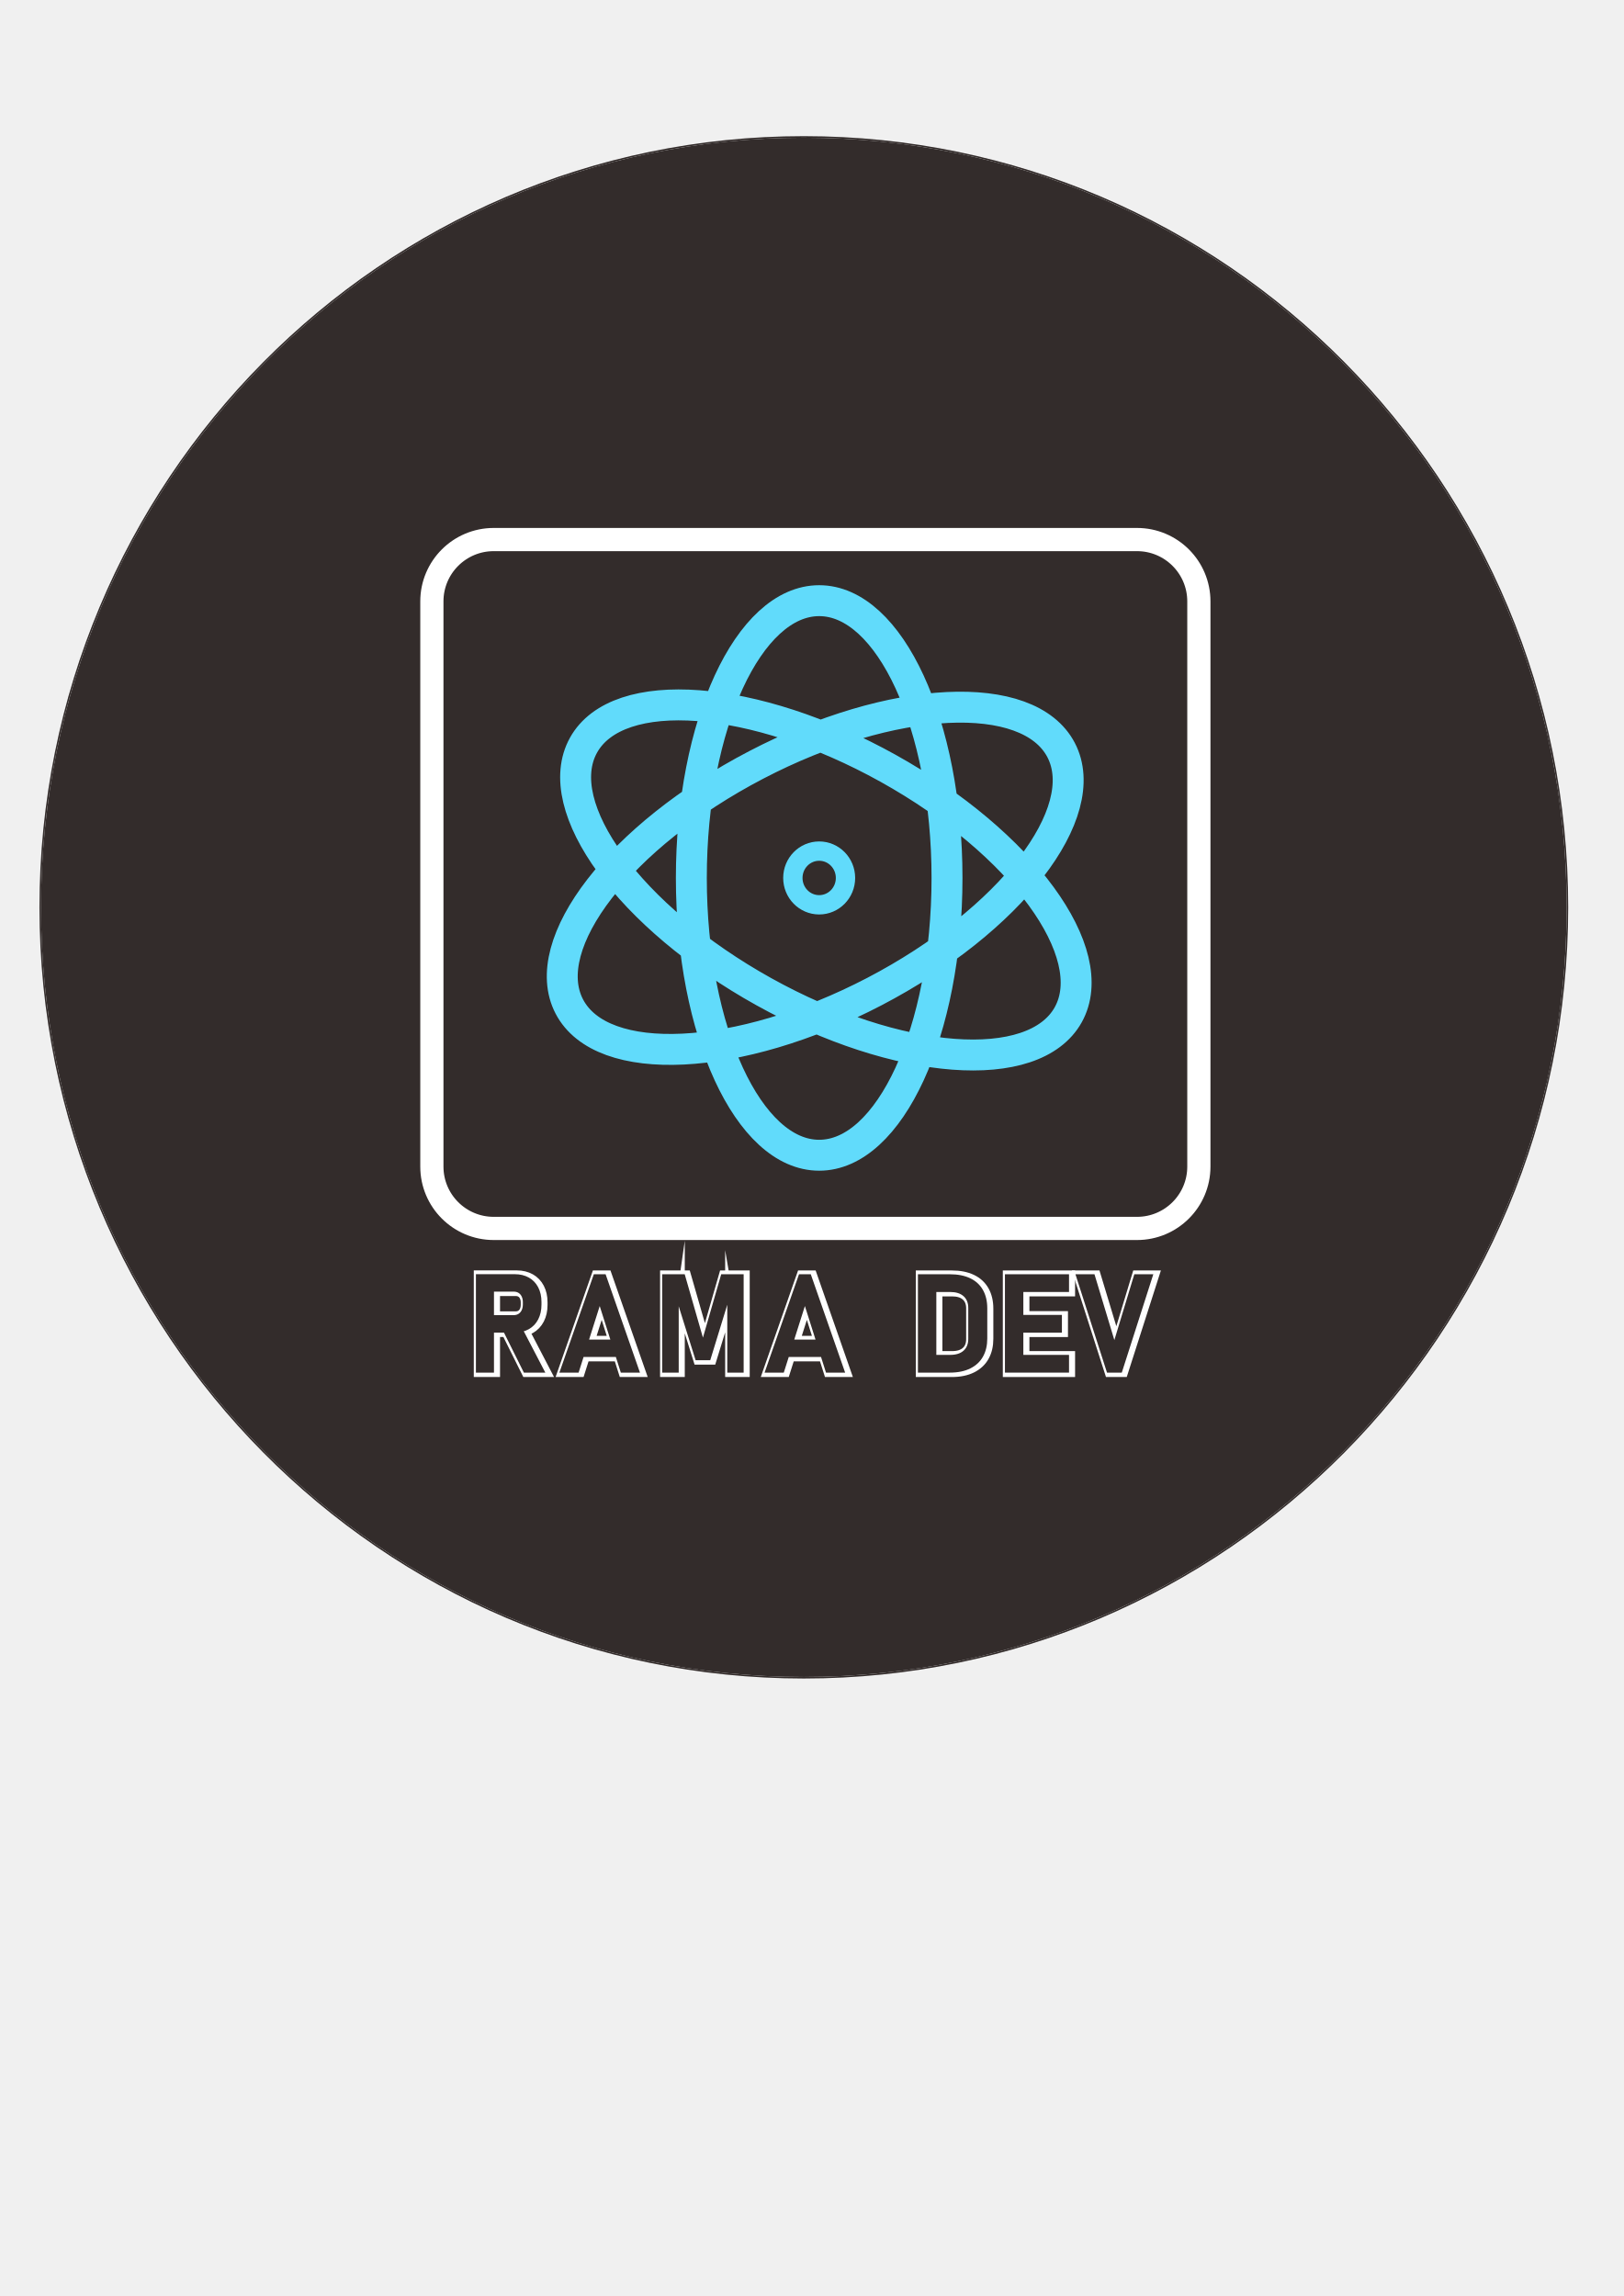
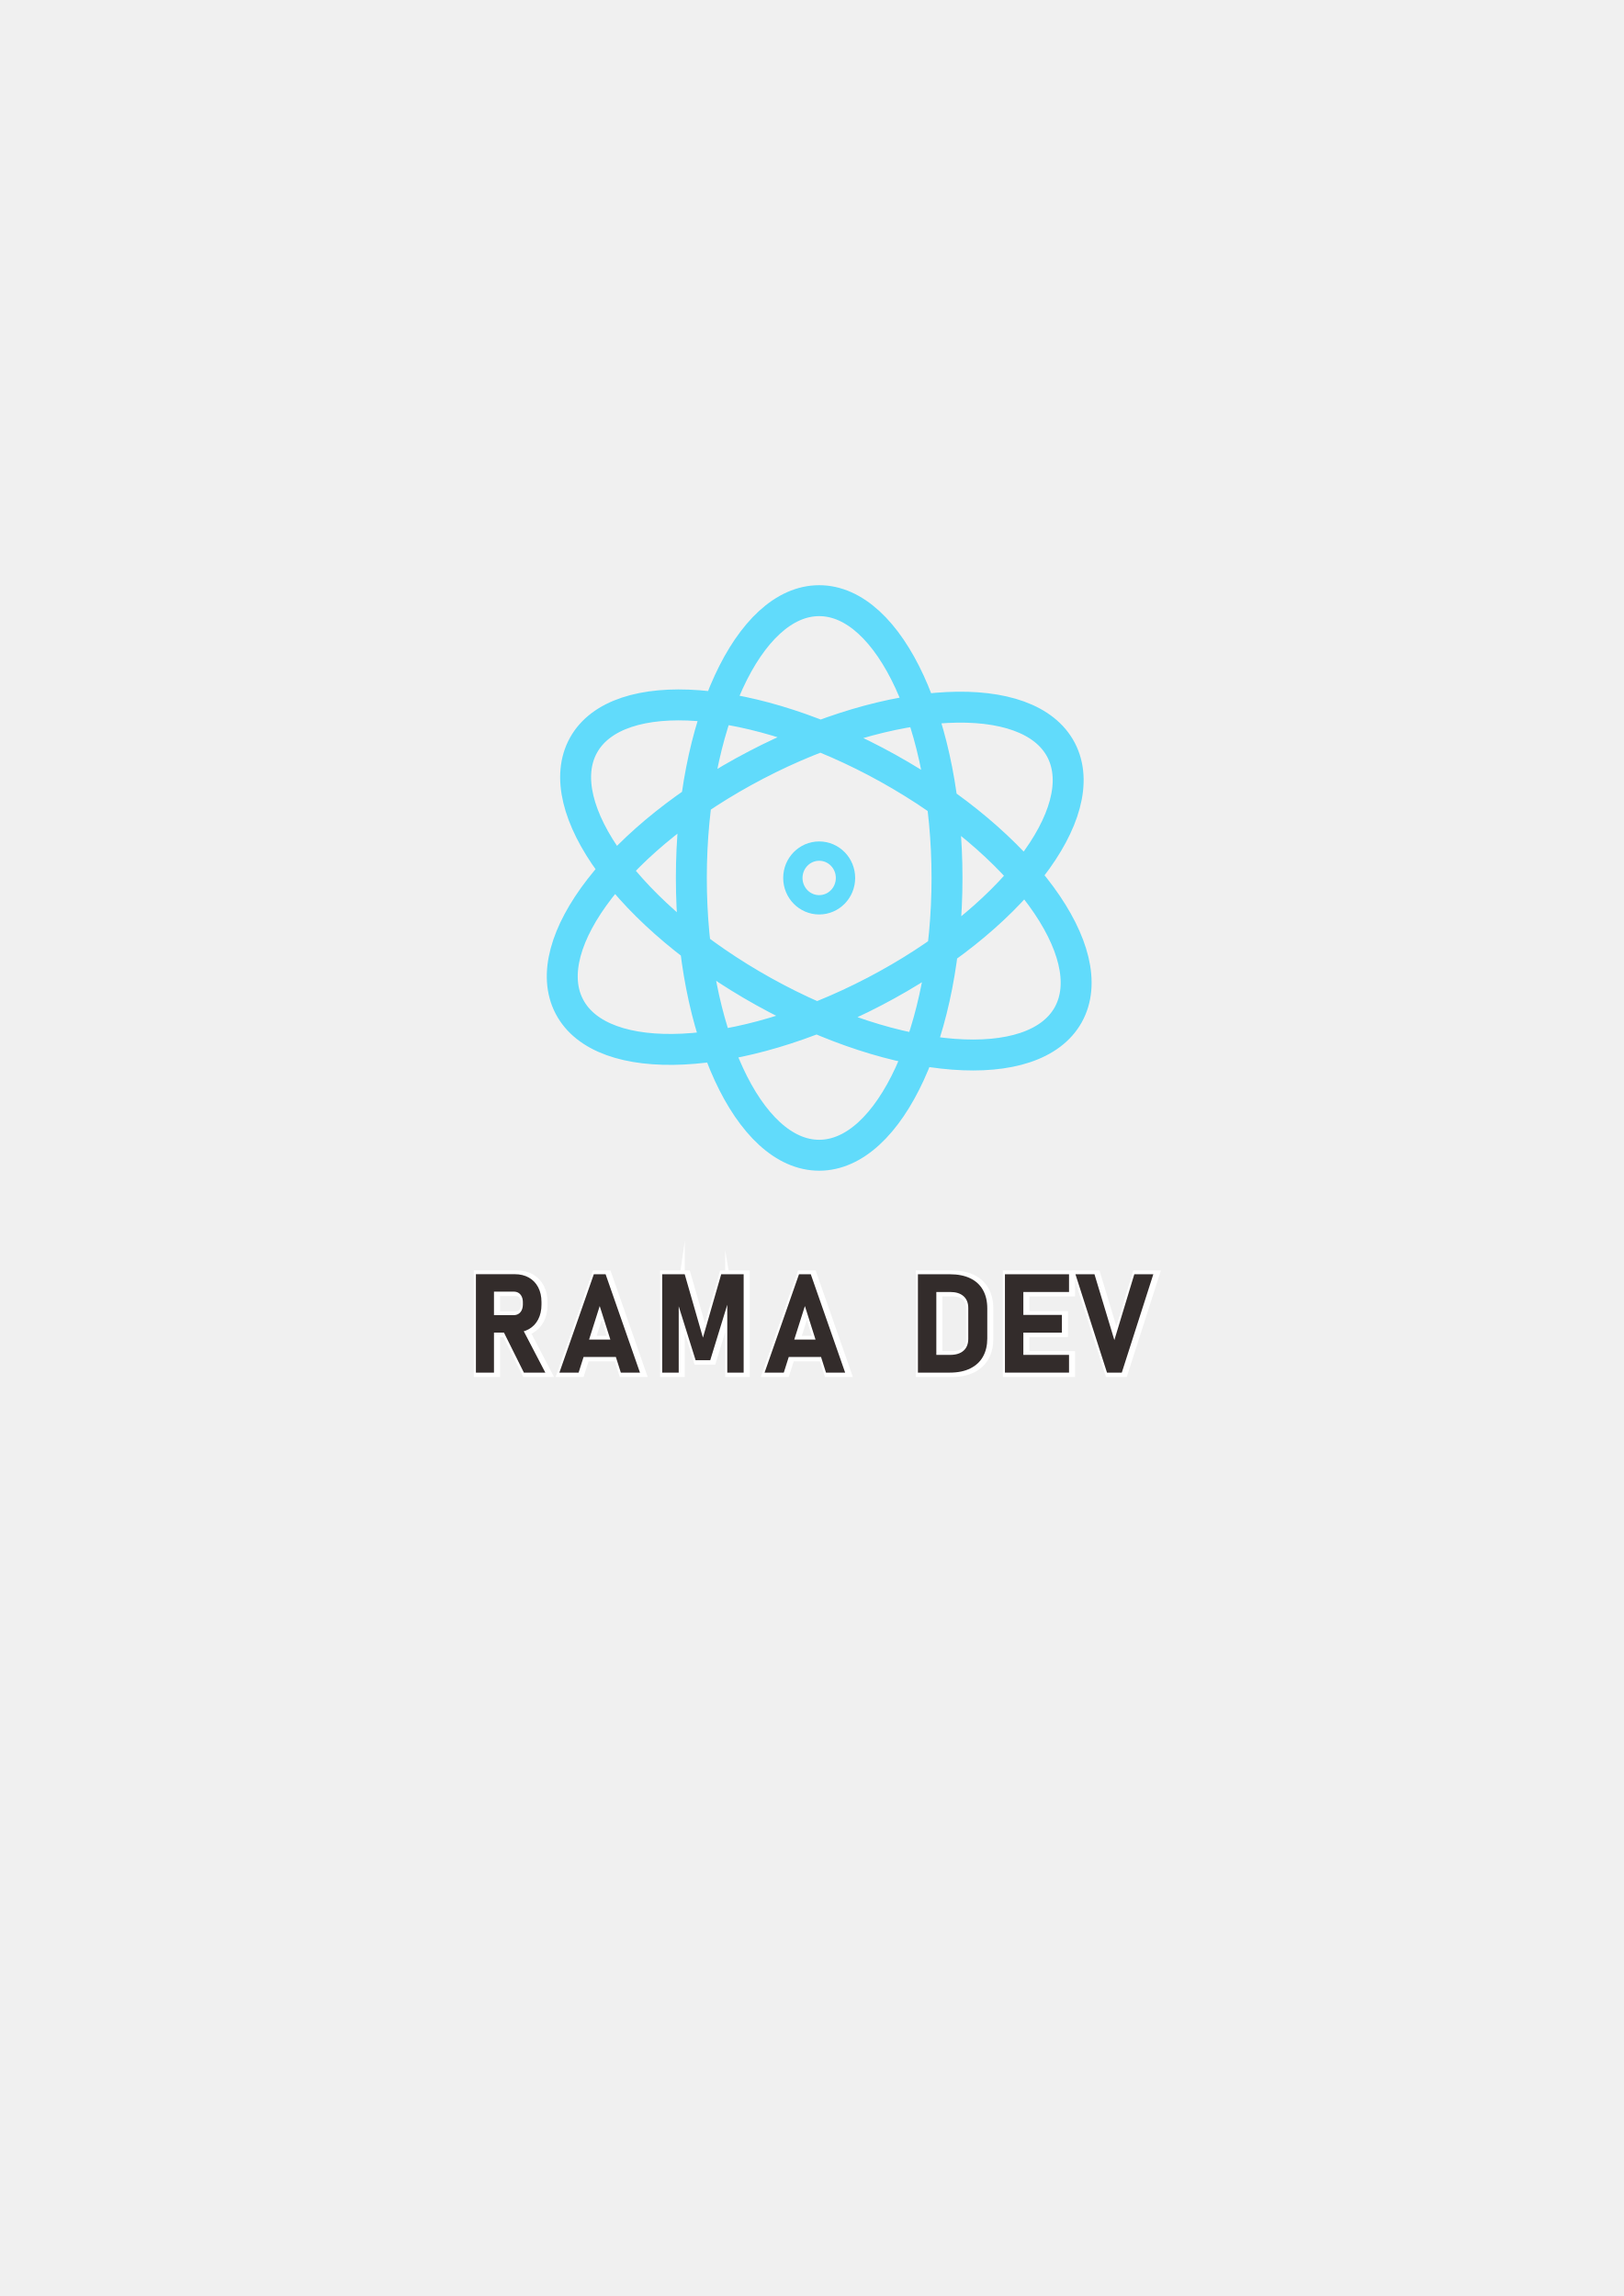
<svg xmlns="http://www.w3.org/2000/svg" xml:space="preserve" width="210mm" height="297mm" version="1.1" style="shape-rendering:geometricPrecision; text-rendering:geometricPrecision; image-rendering:optimizeQuality; fill-rule:evenodd; clip-rule:evenodd" viewBox="0 0 21000 29700">
  <defs>
    <style type="text/css">
   
-     .str0 {stroke:white;stroke-width:300;stroke-miterlimit:22.926}
-     .str1 {stroke:#61DBFB;stroke-width:400.01;stroke-miterlimit:22.926}
-     .str3 {stroke:white;stroke-width:105.83;stroke-miterlimit:22.926}
-     .str2 {stroke:#61DBFB;stroke-width:250.01;stroke-miterlimit:22.926}
-     .fil2 {fill:none}
-     .fil1 {fill:#332C2B}
-     .fil0 {fill:#332C2B}
-     .fil4 {fill:#332C2B;fill-rule:nonzero}
-     .fil3 {fill:#FEFCFC;fill-rule:nonzero}
+     .str0 {stroke:#61DBFB;stroke-width:400.01;stroke-miterlimit:22.926}
+     .str2 {stroke:white;stroke-width:105.83;stroke-miterlimit:22.926}
+     .str1 {stroke:#61DBFB;stroke-width:250.01;stroke-miterlimit:22.926}
+     .fil0 {fill:none}
+     .fil2 {fill:#332C2B;fill-rule:nonzero}
+     .fil1 {fill:#FEFCFC;fill-rule:nonzero}
   
  </style>
  </defs>
  <g id="Layer_x0020_1">
-     <g>
-       <path class="fil0" d="M10396.19 1781.15c5448.74,0 9865.82,4457.32 9865.82,9955.71 0,5498.39 -4417.08,9955.71 -9865.82,9955.71 -5448.74,0 -9865.82,-4457.32 -9865.82,-9955.71 0,-5498.39 4417.08,-9955.71 9865.82,-9955.71z" />
-       <path id="_1" class="fil1" d="M10396.19 1761.15c2729.86,0 5201.34,1116.61 6990.33,2921.9 1788.97,1805.28 2895.49,4299.19 2895.49,7053.81 0,2754.62 -1106.52,5248.53 -2895.49,7053.81 -1788.99,1805.29 -4260.47,2921.9 -6990.33,2921.9 -2729.86,0 -5201.34,-1116.61 -6990.33,-2921.9 -1788.97,-1805.28 -2895.49,-4299.19 -2895.49,-7053.81 0,-2754.62 1106.52,-5248.53 2895.49,-7053.81 1788.99,-1805.29 4260.47,-2921.9 6990.33,-2921.9zm0 20c5448.74,0 9865.82,4457.32 9865.82,9955.71 0,5498.39 -4417.08,9955.71 -9865.82,9955.71 -5448.74,0 -9865.82,-4457.32 -9865.82,-9955.71 0,-5498.39 4417.08,-9955.71 9865.82,-9955.71z" />
+     <g id="_2018539381168">
+       <path class="fil0 str0" d="M13723.76 9702.43c422.26,809.58 -659.26,2208.54 -2415.67,3124.63 -1756.41,916.11 -3522.56,1002.46 -3944.83,192.87 -422.26,-809.6 659.27,-2208.54 2415.67,-3124.65 1756.41,-916.11 3522.56,-1002.45 3944.83,-192.85zm-6176.87 -63.26c443.84,-797.97 2207.04,-664.25 3938.23,298.66 1731.18,962.91 2774.77,2390.38 2330.93,3188.35 -443.84,797.96 -2207.04,664.25 -3938.23,-298.66 -1731.18,-962.92 -2774.78,-2390.39 -2330.93,-3188.35zm3047.86 -1869.19c913.1,0 1653.31,1605.88 1653.31,3586.84 0,1980.95 -740.21,3586.84 -1653.31,3586.84 -913.09,0 -1653.31,-1605.89 -1653.31,-3586.84 0,-1980.96 740.22,-3586.84 1653.31,-3586.84z" />
+       <ellipse class="fil0 str1" cx="10594.75" cy="11356.82" rx="340.43" ry="347.32" />
    </g>
-     <rect class="fil2 str0" x="5585.53" y="6979.39" width="9919.85" height="8911.05" rx="799.99" ry="799.99" />
-     <g id="_2016420975696">
-       <path class="fil2 str1" d="M13723.76 9702.43c422.26,809.58 -659.26,2208.54 -2415.67,3124.63 -1756.41,916.11 -3522.56,1002.46 -3944.83,192.87 -422.26,-809.6 659.27,-2208.54 2415.67,-3124.65 1756.41,-916.11 3522.56,-1002.45 3944.83,-192.85zm-6176.87 -63.26c443.84,-797.97 2207.04,-664.25 3938.23,298.66 1731.18,962.91 2774.77,2390.38 2330.93,3188.35 -443.84,797.96 -2207.04,664.25 -3938.23,-298.66 -1731.18,-962.92 -2774.78,-2390.39 -2330.93,-3188.35zm3047.86 -1869.19c913.1,0 1653.31,1605.88 1653.31,3586.84 0,1980.95 -740.21,3586.84 -1653.31,3586.84 -913.09,0 -1653.31,-1605.89 -1653.31,-3586.84 0,-1980.96 740.22,-3586.84 1653.31,-3586.84z" />
-       <ellipse class="fil2 str2" cx="10594.75" cy="11356.82" rx="340.43" ry="347.32" />
+     <g id="_1981670351888">
+       <path class="fil1 str2" d="M6275.95 17015.83l394.85 0c23.3,0 43.61,-5.68 61.23,-16.73 17.32,-11.05 31.06,-26.88 40.62,-47.19 9.56,-20.31 14.63,-44.21 15.23,-70.79l0 -32.55c0,-26.88 -4.78,-50.78 -14.34,-71.69 -9.55,-20.9 -23.29,-37.03 -40.62,-48.08 -17.62,-11.05 -38.23,-16.73 -62.12,-16.73l-394.85 0 0 -225.8 407.1 0c69.89,0 130.82,14.94 182.79,44.21 51.97,29.56 91.99,71.38 120.36,125.74 28.08,54.06 42.41,117.38 42.41,189.66l0 34.35c0,72.28 -14.33,135.89 -42.41,190.55 -28.37,54.96 -68.69,97.07 -120.96,126.64 -51.97,29.27 -112.9,44.2 -182.19,44.2l-407.1 0 0 -225.79zm-95.28 -529.56l233.57 0 0 1273.26 -233.57 0 0 -1273.26zm342.88 715.93l243.42 -40.32 311.52 597.65 -277.47 0 -277.47 -557.33z" />
+       <path id="_1" class="fil1 str2" d="M7705.65 16487.17l152.32 0 444.43 1272.36 -247.6 0 -272.99 -861.08 -272.99 861.08 -248.5 0 445.33 -1272.36zm-218.04 845.25l596.76 0 0 224.91 -596.76 0 0 -224.91z" />
+       <polygon id="_2" class="fil1 str2" points="9353.09,16487.17 9643.4,16487.17 9643.4,17759.53 9431.64,17759.53 9431.64,16794.51 9441.2,16850.36 9211.22,17599.44 9022.16,17599.44 8793.07,16867.98 8803.53,16794.51 8803.53,17759.53 8589.97,17759.53 8589.97,16487.17 8881.18,16487.17 9116.84,17307.03 " />
+       <path id="_3" class="fil1 str2" d="M10359.27 16487.17l152.32 0 444.43 1272.36 -247.6 0 -272.99 -861.08 -272.99 861.08 -248.5 0 445.33 -1272.36zm-218.04 845.25l596.76 0 0 224.91 -596.76 0 0 -224.91z" />
+       <path class="fil1 str2" d="M12019.81 17530.15l294.2 0c74.67,0 132.31,-17.92 173.23,-54.06 40.92,-36.14 61.23,-87.52 61.23,-154.12l0 -397.24c0,-66.61 -20.31,-117.68 -61.23,-154.12 -40.92,-36.14 -98.56,-54.06 -173.23,-54.06l-294.2 0 0 -229.38 290.61 0c102.75,0 190.26,17.32 262.54,51.67 72.28,34.35 127.24,84.82 164.87,150.83 37.63,66.31 56.45,146.05 56.45,239.54l0 388.58c0,89 -17.92,166.66 -54.36,232.67 -36.14,66 -90.5,117.08 -163.08,153.81 -72.58,36.74 -161.58,55.26 -267.31,55.26l-289.72 0 0 -229.38zm-122.46 -1042.98l238.05 0 0 1272.36 -238.05 0 0 -1272.36z" />
+       <path id="_1_0" class="fil1 str2" d="M13022.76 16487.17l238.05 0 0 1272.36 -238.05 0 0 -1272.36zm87.52 1042.98l741.31 0 0 229.38 -741.31 0 0 -229.38zm0 -517.01l649.32 0 0 229.38 -649.32 0 0 -229.38zm0 -525.97l741.31 0 0 229.38 -741.31 0 0 -229.38z" />
+       <polygon id="_2_1" class="fil1 str2" points="13934.63,16487.17 14180.74,16487.17 14437.9,17338.69 14695.95,16487.17 14941.76,16487.17 14534.07,17759.53 14342.62,17759.53 " />
    </g>
-     <g id="_2016420967248">
-       <path class="fil3 str3" d="M6275.95 17015.83l394.85 0c23.3,0 43.61,-5.68 61.23,-16.73 17.32,-11.05 31.06,-26.88 40.62,-47.19 9.56,-20.31 14.63,-44.21 15.23,-70.79l0 -32.55c0,-26.88 -4.78,-50.78 -14.34,-71.69 -9.55,-20.9 -23.29,-37.03 -40.62,-48.08 -17.62,-11.05 -38.23,-16.73 -62.12,-16.73l-394.85 0 0 -225.8 407.1 0c69.89,0 130.82,14.94 182.79,44.21 51.97,29.56 91.99,71.38 120.36,125.74 28.08,54.06 42.41,117.38 42.41,189.66l0 34.35c0,72.28 -14.33,135.89 -42.41,190.55 -28.37,54.96 -68.69,97.07 -120.96,126.64 -51.97,29.27 -112.9,44.2 -182.19,44.2l-407.1 0 0 -225.79zm-95.28 -529.56l233.57 0 0 1273.26 -233.57 0 0 -1273.26zm342.88 715.93l243.42 -40.32 311.52 597.65 -277.47 0 -277.47 -557.33z" />
-       <path id="_1_0" class="fil3 str3" d="M7705.65 16487.17l152.32 0 444.43 1272.36 -247.6 0 -272.99 -861.08 -272.99 861.08 -248.5 0 445.33 -1272.36zm-218.04 845.25l596.76 0 0 224.91 -596.76 0 0 -224.91z" />
-       <polygon id="_2" class="fil3 str3" points="9353.09,16487.17 9643.4,16487.17 9643.4,17759.53 9431.64,17759.53 9431.64,16794.51 9441.2,16850.36 9211.22,17599.44 9022.16,17599.44 8793.07,16867.98 8803.53,16794.51 8803.53,17759.53 8589.97,17759.53 8589.97,16487.17 8881.18,16487.17 9116.84,17307.03 " />
-       <path id="_3" class="fil3 str3" d="M10359.27 16487.17l152.32 0 444.43 1272.36 -247.6 0 -272.99 -861.08 -272.99 861.08 -248.5 0 445.33 -1272.36zm-218.04 845.25l596.76 0 0 224.91 -596.76 0 0 -224.91z" />
-       <path class="fil3 str3" d="M12019.81 17530.15l294.2 0c74.67,0 132.31,-17.92 173.23,-54.06 40.92,-36.14 61.23,-87.52 61.23,-154.12l0 -397.24c0,-66.61 -20.31,-117.68 -61.23,-154.12 -40.92,-36.14 -98.56,-54.06 -173.23,-54.06l-294.2 0 0 -229.38 290.61 0c102.75,0 190.26,17.32 262.54,51.67 72.28,34.35 127.24,84.82 164.87,150.83 37.63,66.31 56.45,146.05 56.45,239.54l0 388.58c0,89 -17.92,166.66 -54.36,232.67 -36.14,66 -90.5,117.08 -163.08,153.81 -72.58,36.74 -161.58,55.26 -267.31,55.26l-289.72 0 0 -229.38zm-122.46 -1042.98l238.05 0 0 1272.36 -238.05 0 0 -1272.36z" />
-       <path id="_1_1" class="fil3 str3" d="M13022.76 16487.17l238.05 0 0 1272.36 -238.05 0 0 -1272.36zm87.52 1042.98l741.31 0 0 229.38 -741.31 0 0 -229.38zm0 -517.01l649.32 0 0 229.38 -649.32 0 0 -229.38zm0 -525.97l741.31 0 0 229.38 -741.31 0 0 -229.38z" />
-       <polygon id="_2_2" class="fil3 str3" points="13934.63,16487.17 14180.74,16487.17 14437.9,17338.69 14695.95,16487.17 14941.76,16487.17 14534.07,17759.53 14342.62,17759.53 " />
-     </g>
-     <g id="_2016420967200">
-       <path class="fil4" d="M6250.49 17011.82l394.85 0c23.3,0 43.61,-5.68 61.23,-16.73 17.32,-11.05 31.06,-26.88 40.62,-47.19 9.56,-20.31 14.63,-44.21 15.23,-70.79l0 -32.55c0,-26.88 -4.78,-50.78 -14.34,-71.69 -9.55,-20.9 -23.29,-37.03 -40.62,-48.08 -17.62,-11.05 -38.23,-16.73 -62.12,-16.73l-394.85 0 0 -225.8 407.1 0c69.89,0 130.82,14.94 182.79,44.21 51.97,29.56 91.99,71.38 120.36,125.74 28.08,54.06 42.41,117.38 42.41,189.66l0 34.35c0,72.28 -14.33,135.89 -42.41,190.55 -28.37,54.96 -68.69,97.07 -120.96,126.64 -51.97,29.27 -112.9,44.2 -182.19,44.2l-407.1 0 0 -225.79zm-95.28 -529.56l233.57 0 0 1273.26 -233.57 0 0 -1273.26zm342.88 715.93l243.42 -40.32 311.52 597.65 -277.47 0 -277.47 -557.33z" />
-       <path id="_1_3" class="fil4" d="M7680.19 16483.16l152.32 0 444.43 1272.36 -247.6 0 -272.99 -861.08 -272.99 861.08 -248.5 0 445.33 -1272.36zm-218.04 845.25l596.76 0 0 224.91 -596.76 0 0 -224.91z" />
-       <polygon id="_2_4" class="fil4" points="9327.63,16483.16 9617.94,16483.16 9617.94,17755.52 9406.18,17755.52 9406.18,16790.5 9415.74,16846.35 9185.76,17595.43 8996.7,17595.43 8767.61,16863.97 8778.07,16790.5 8778.07,17755.52 8564.51,17755.52 8564.51,16483.16 8855.72,16483.16 9091.38,17303.02 " />
-       <path id="_3_5" class="fil4" d="M10333.81 16483.16l152.32 0 444.43 1272.36 -247.6 0 -272.99 -861.08 -272.99 861.08 -248.5 0 445.33 -1272.36zm-218.04 845.25l596.76 0 0 224.91 -596.76 0 0 -224.91z" />
-       <path class="fil4" d="M11994.34 17526.14l294.2 0c74.67,0 132.31,-17.92 173.23,-54.06 40.92,-36.14 61.23,-87.52 61.23,-154.12l0 -397.24c0,-66.61 -20.31,-117.68 -61.23,-154.12 -40.92,-36.14 -98.56,-54.06 -173.23,-54.06l-294.2 0 0 -229.38 290.61 0c102.75,0 190.26,17.32 262.54,51.67 72.28,34.35 127.24,84.82 164.87,150.83 37.63,66.31 56.45,146.05 56.45,239.54l0 388.58c0,89 -17.92,166.66 -54.36,232.67 -36.14,66 -90.5,117.08 -163.08,153.81 -72.58,36.74 -161.58,55.26 -267.31,55.26l-289.72 0 0 -229.38zm-122.46 -1042.98l238.05 0 0 1272.36 -238.05 0 0 -1272.36z" />
-       <path id="_1_6" class="fil4" d="M12997.29 16483.16l238.05 0 0 1272.36 -238.05 0 0 -1272.36zm87.52 1042.98l741.31 0 0 229.38 -741.31 0 0 -229.38zm0 -517.01l649.32 0 0 229.38 -649.32 0 0 -229.38zm0 -525.97l741.31 0 0 229.38 -741.31 0 0 -229.38z" />
-       <polygon id="_2_7" class="fil4" points="13909.16,16483.16 14155.27,16483.16 14412.43,17334.68 14670.48,16483.16 14916.29,16483.16 14508.6,17755.52 14317.15,17755.52 " />
+     <g id="_1981670350208">
+       <path class="fil2" d="M6250.49 17011.82l394.85 0c23.3,0 43.61,-5.68 61.23,-16.73 17.32,-11.05 31.06,-26.88 40.62,-47.19 9.56,-20.31 14.63,-44.21 15.23,-70.79l0 -32.55c0,-26.88 -4.78,-50.78 -14.34,-71.69 -9.55,-20.9 -23.29,-37.03 -40.62,-48.08 -17.62,-11.05 -38.23,-16.73 -62.12,-16.73l-394.85 0 0 -225.8 407.1 0c69.89,0 130.82,14.94 182.79,44.21 51.97,29.56 91.99,71.38 120.36,125.74 28.08,54.06 42.41,117.38 42.41,189.66l0 34.35c0,72.28 -14.33,135.89 -42.41,190.55 -28.37,54.96 -68.69,97.07 -120.96,126.64 -51.97,29.27 -112.9,44.2 -182.19,44.2l-407.1 0 0 -225.79zm-95.28 -529.56l233.57 0 0 1273.26 -233.57 0 0 -1273.26zm342.88 715.93l243.42 -40.32 311.52 597.65 -277.47 0 -277.47 -557.33z" />
+       <path id="_1_2" class="fil2" d="M7680.19 16483.16l152.32 0 444.43 1272.36 -247.6 0 -272.99 -861.08 -272.99 861.08 -248.5 0 445.33 -1272.36zm-218.04 845.25l596.76 0 0 224.91 -596.76 0 0 -224.91z" />
+       <polygon id="_2_3" class="fil2" points="9327.63,16483.16 9617.94,16483.16 9617.94,17755.52 9406.18,17755.52 9406.18,16790.5 9415.74,16846.35 9185.76,17595.43 8996.7,17595.43 8767.61,16863.97 8778.07,16790.5 8778.07,17755.52 8564.51,17755.52 8564.51,16483.16 8855.72,16483.16 9091.38,17303.02 " />
+       <path id="_3_4" class="fil2" d="M10333.81 16483.16l152.32 0 444.43 1272.36 -247.6 0 -272.99 -861.08 -272.99 861.08 -248.5 0 445.33 -1272.36zm-218.04 845.25l596.76 0 0 224.91 -596.76 0 0 -224.91z" />
+       <path class="fil2" d="M11994.34 17526.14l294.2 0c74.67,0 132.31,-17.92 173.23,-54.06 40.92,-36.14 61.23,-87.52 61.23,-154.12l0 -397.24c0,-66.61 -20.31,-117.68 -61.23,-154.12 -40.92,-36.14 -98.56,-54.06 -173.23,-54.06l-294.2 0 0 -229.38 290.61 0c102.75,0 190.26,17.32 262.54,51.67 72.28,34.35 127.24,84.82 164.87,150.83 37.63,66.31 56.45,146.05 56.45,239.54l0 388.58c0,89 -17.92,166.66 -54.36,232.67 -36.14,66 -90.5,117.08 -163.08,153.81 -72.58,36.74 -161.58,55.26 -267.31,55.26l-289.72 0 0 -229.38zm-122.46 -1042.98l238.05 0 0 1272.36 -238.05 0 0 -1272.36z" />
+       <path id="_1_5" class="fil2" d="M12997.29 16483.16l238.05 0 0 1272.36 -238.05 0 0 -1272.36zm87.52 1042.98l741.31 0 0 229.38 -741.31 0 0 -229.38zm0 -517.01l649.32 0 0 229.38 -649.32 0 0 -229.38zm0 -525.97l741.31 0 0 229.38 -741.31 0 0 -229.38z" />
+       <polygon id="_2_6" class="fil2" points="13909.16,16483.16 14155.27,16483.16 14412.43,17334.68 14670.48,16483.16 14916.29,16483.16 14508.6,17755.52 14317.15,17755.52 " />
    </g>
  </g>
</svg>
